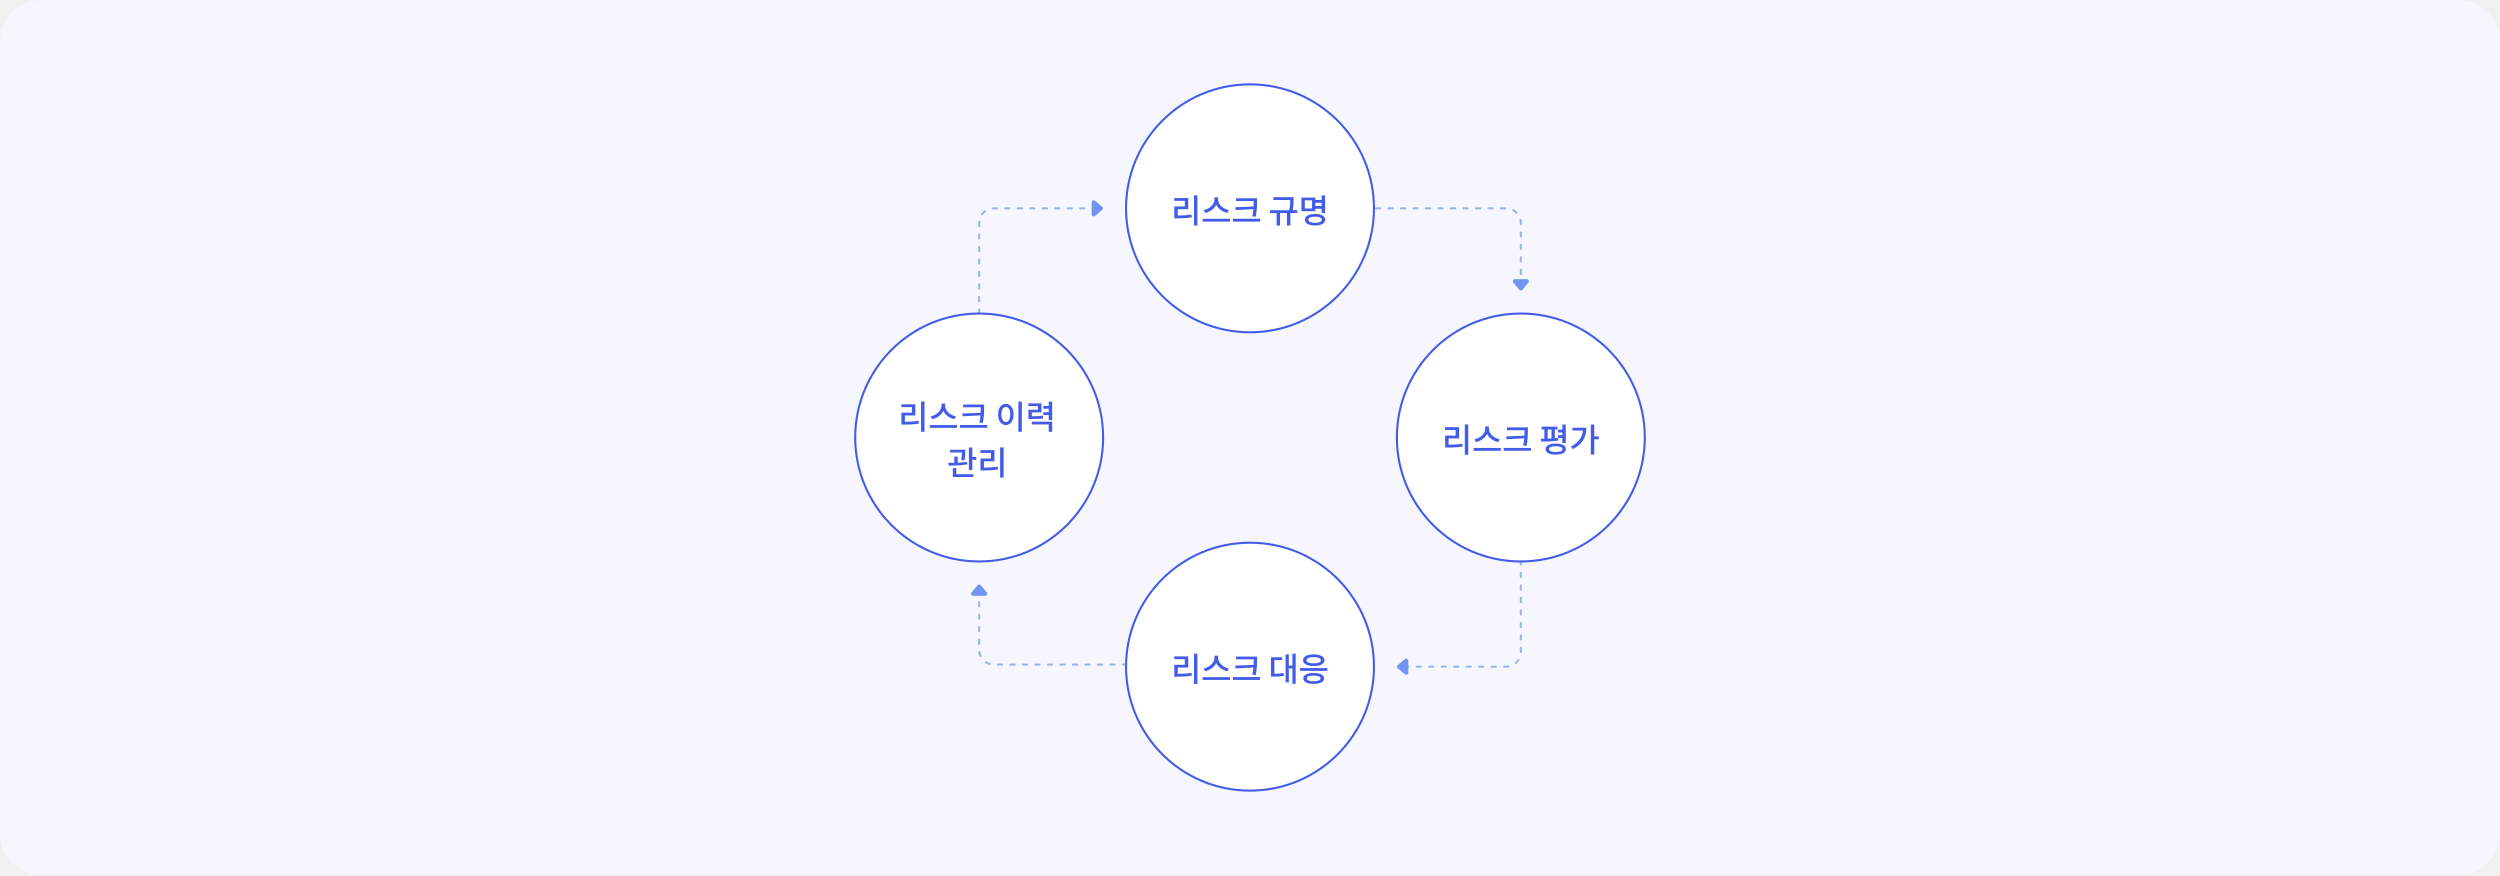
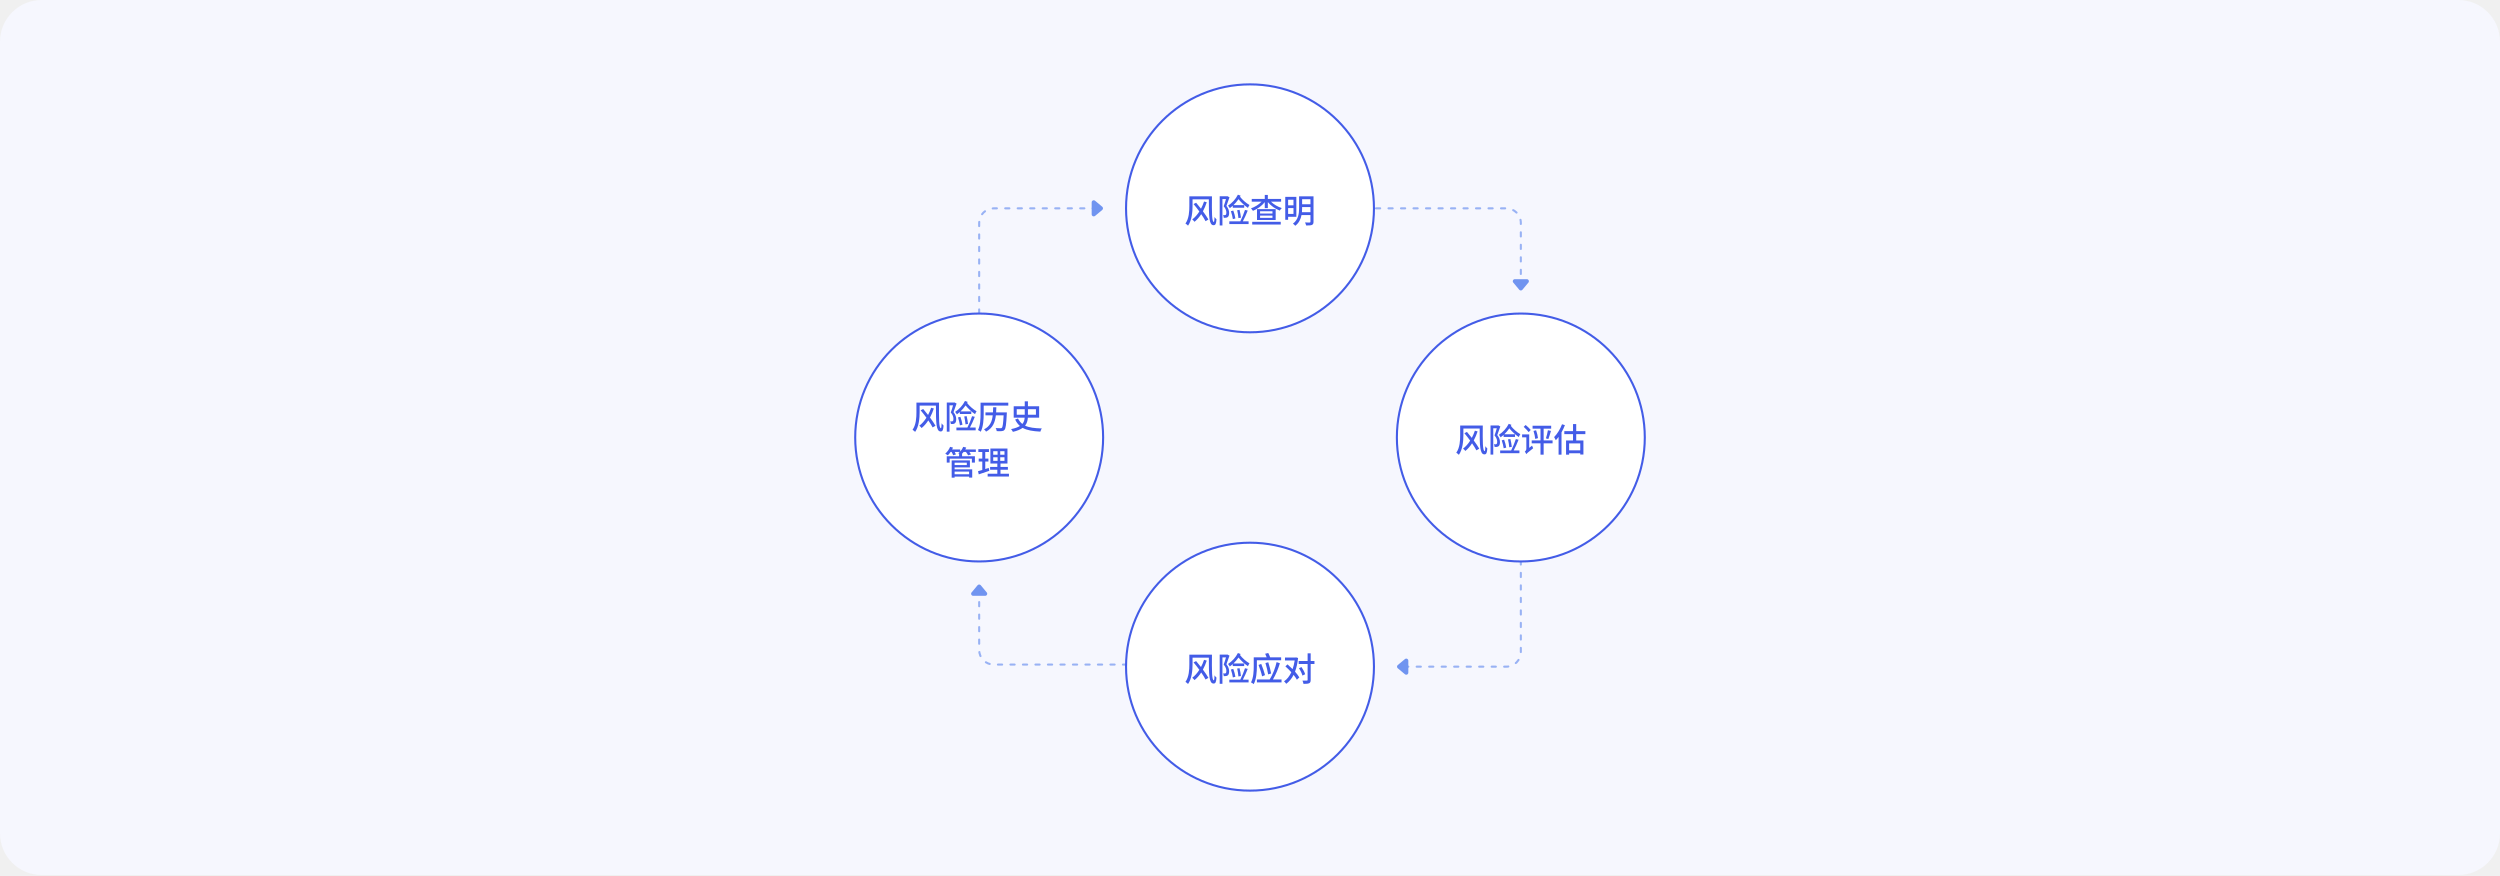
<svg xmlns="http://www.w3.org/2000/svg" width="1200" height="420" viewBox="0 0 1200 420" fill="none">
  <rect width="1200" height="420" rx="20" fill="#F6F7FE" />
  <path opacity="0.7" d="M526.5 100H477C473.134 100 470 103.134 470 107V187" stroke="#7094F0" stroke-linecap="round" stroke-dasharray="2 4" />
  <path opacity="0.7" d="M674 320L723 320C726.866 320 730 316.866 730 313L730 233" stroke="#7094F0" stroke-linecap="round" stroke-dasharray="2 4" />
  <path opacity="0.7" d="M470 283L470 312C470 315.866 473.134 319 477 319L557 319" stroke="#7094F0" stroke-linecap="round" stroke-dasharray="2 4" />
  <path opacity="0.7" d="M730 137.5L730 107C730 103.134 726.866 100 723 100L643 100" stroke="#7094F0" stroke-linecap="round" stroke-dasharray="2 4" />
  <path d="M469.232 280.922L466.367 284.36C465.824 285.011 466.287 286 467.135 286H472.865C473.713 286 474.176 285.011 473.633 284.36L470.768 280.922C470.368 280.442 469.632 280.442 469.232 280.922Z" fill="#7094F0" />
  <path d="M730.768 139.078L733.633 135.64C734.176 134.989 733.713 134 732.865 134L727.135 134C726.287 134 725.824 134.989 726.367 135.64L729.232 139.078C729.632 139.558 730.368 139.558 730.768 139.078Z" fill="#7094F0" />
  <path d="M529.078 99.232L525.64 96.367C524.989 95.824 524 96.287 524 97.135L524 102.865C524 103.713 524.989 104.176 525.64 103.633L529.078 100.768C529.558 100.368 529.558 99.632 529.078 99.232Z" fill="#7094F0" />
  <path d="M670.922 320.768L674.36 323.633C675.011 324.176 676 323.713 676 322.865L676 317.135C676 316.287 675.011 315.824 674.36 316.367L670.922 319.232C670.442 319.632 670.442 320.368 670.922 320.768Z" fill="#7094F0" />
  <circle cx="600" cy="100" r="59.5" fill="white" stroke="#435CE7" />
-   <path d="M565.327 100.424H570.367V95.064H563.631V96.408H568.703V99.096H563.663V104.824H564.895C567.439 104.824 569.599 104.744 572.079 104.312L571.903 102.968C569.615 103.336 567.615 103.448 565.327 103.464V100.424ZM573.103 93.752V108.264H574.767V93.752H573.103ZM589.844 100.84C586.996 100.328 584.676 98.104 584.676 95.8V94.712H582.932V95.8C582.932 98.088 580.612 100.312 577.764 100.84L578.468 102.2C580.82 101.72 582.852 100.216 583.796 98.232C584.74 100.216 586.772 101.72 589.124 102.2L589.844 100.84ZM577.316 105.016V106.376H590.404V105.016H577.316ZM592.905 99.48L593.113 100.824L601.641 100.392C601.561 101.448 601.401 102.584 601.097 103.88L602.729 104.024C603.369 100.984 603.369 99 603.369 96.904V95.16H593.305V96.488H601.753V96.904C601.753 97.64 601.753 98.376 601.721 99.144L592.905 99.48ZM591.785 105V106.36H604.841V105H591.785ZM622.669 100.904H620.509C620.925 98.584 620.925 96.92 620.925 95.656V94.648H611.197V95.992H619.293C619.293 97.208 619.261 98.792 618.845 100.904H609.597V102.264H612.781V108.248H614.413V102.264H617.741V108.248H619.389V102.264H622.669V100.904ZM629.778 100.056H626.306V96.168H629.778V100.056ZM634.386 97.352V98.872H631.378V97.352H634.386ZM631.378 100.216H634.386V102.296H636.034V93.784H634.386V96.008H631.378V94.856H624.69V101.368H631.378V100.216ZM631.218 106.952C629.17 106.952 628.002 106.424 628.002 105.464C628.002 104.52 629.17 103.992 631.218 103.992C633.266 103.992 634.45 104.52 634.45 105.464C634.45 106.424 633.266 106.952 631.218 106.952ZM631.218 102.696C628.21 102.696 626.354 103.72 626.354 105.464C626.354 107.208 628.21 108.232 631.218 108.232C634.242 108.232 636.098 107.208 636.098 105.464C636.098 103.72 634.242 102.696 631.218 102.696Z" fill="#435CE7" />
+   <path d="M577.943 96.728C577.559 97.88 577.063 99.08 576.471 100.184C575.687 99.176 574.871 98.2 574.135 97.32L572.903 97.944C573.815 99.032 574.791 100.28 575.687 101.512C574.679 103.08 573.511 104.44 572.263 105.32C572.615 105.576 573.095 106.104 573.367 106.456C574.535 105.528 575.639 104.264 576.583 102.792C577.447 104.04 578.199 105.24 578.663 106.168L580.039 105.368C579.431 104.28 578.471 102.872 577.399 101.416C578.135 100.056 578.759 98.584 579.239 97.08L577.943 96.728ZM570.887 94.248V98.856C570.887 101.368 570.743 104.888 569.015 107.304C569.351 107.48 569.991 108.008 570.263 108.312C572.119 105.704 572.423 101.56 572.423 98.856V95.688H580.247C580.263 103.928 580.295 108.104 582.535 108.104C583.463 108.104 583.767 107.352 583.911 105.272C583.623 105.032 583.223 104.536 582.983 104.168C582.951 105.432 582.839 106.536 582.647 106.536C581.655 106.536 581.671 101.944 581.735 94.248H570.887ZM591.725 99.72H597.213V98.456H592.061C592.941 97.608 593.773 96.648 594.477 95.608C595.709 97.128 597.469 98.76 599.021 99.784C599.181 99.384 599.485 98.76 599.757 98.408C598.157 97.512 596.301 95.88 595.213 94.44C595.309 94.264 595.389 94.088 595.485 93.912L594.189 93.448C593.165 95.56 591.341 97.512 589.453 98.712C589.709 98.984 590.157 99.608 590.317 99.912C590.797 99.56 591.261 99.192 591.725 98.776V99.72ZM595.661 104.488C595.565 103.48 595.293 101.944 594.989 100.744L593.837 100.904C594.093 102.104 594.381 103.656 594.445 104.696L595.661 104.488ZM592.989 104.856C592.845 103.816 592.429 102.264 591.981 101.064L590.829 101.368C591.245 102.584 591.645 104.152 591.773 105.176L592.989 104.856ZM589.181 94.168L588.973 94.216H585.453V108.216H586.765V95.56H588.461C588.173 96.616 587.773 97.96 587.373 99C588.413 100.2 588.653 101.272 588.653 102.088C588.653 102.568 588.573 102.968 588.349 103.128C588.221 103.224 588.077 103.256 587.885 103.272C587.661 103.288 587.389 103.272 587.069 103.256C587.277 103.608 587.389 104.184 587.405 104.536C587.773 104.552 588.157 104.552 588.461 104.52C588.797 104.456 589.085 104.36 589.309 104.2C589.773 103.848 589.981 103.176 589.981 102.232C589.981 101.272 589.725 100.136 588.685 98.84C589.165 97.608 589.709 96.024 590.157 94.712L589.181 94.168ZM597.597 100.76C597.085 102.424 596.125 104.728 595.341 106.232H590.077V107.544H599.325V106.232H596.557C597.357 104.792 598.253 102.76 598.909 101.064L597.597 100.76ZM601.059 107.784H614.755V106.456H601.059V107.784ZM610.787 102.488H604.835V101.416H610.787V102.488ZM610.787 104.568H604.835V103.48H610.787V104.568ZM603.363 100.392V105.608H612.323V100.392H603.363ZM614.931 96.792V95.496H608.563V93.576H607.091V95.496H600.835V96.792H605.571C604.275 98.168 602.323 99.4 600.467 100.008C600.771 100.312 601.203 100.856 601.411 101.208C603.523 100.36 605.683 98.824 607.091 97.016V99.912H608.563V97.016C610.019 98.776 612.179 100.296 614.291 101.08C614.499 100.712 614.963 100.152 615.267 99.88C613.363 99.272 611.379 98.136 610.051 96.792H614.931ZM620.873 95.864V98.552H618.297V95.864H620.873ZM618.297 102.68V99.88H620.873V102.68H618.297ZM622.249 104.056V94.504H616.921V105.496H618.297V104.056H622.249ZM624.937 101.864C625.001 101.192 625.017 100.536 625.017 99.928V99.4H629.017V101.864H624.937ZM629.017 95.608V98.04H625.017V95.608H629.017ZM630.489 94.232H623.561V99.912C623.561 102.36 623.289 105.352 620.617 107.352C620.937 107.56 621.513 108.072 621.721 108.376C623.529 107.016 624.361 105.112 624.729 103.224H629.017V106.424C629.017 106.696 628.905 106.792 628.633 106.808C628.345 106.808 627.369 106.824 626.409 106.792C626.633 107.176 626.873 107.832 626.953 108.232C628.297 108.232 629.177 108.2 629.737 107.96C630.281 107.72 630.489 107.272 630.489 106.44V94.232Z" fill="#435CE7" />
  <circle cx="600" cy="320" r="59.5" fill="white" stroke="#435CE7" />
-   <path d="M565.327 320.424H570.367V315.064H563.631V316.408H568.703V319.096H563.663V324.824H564.895C567.439 324.824 569.599 324.744 572.079 324.312L571.903 322.968C569.615 323.336 567.615 323.448 565.327 323.464V320.424ZM573.103 313.752V328.264H574.767V313.752H573.103ZM589.844 320.84C586.996 320.328 584.676 318.104 584.676 315.8V314.712H582.932V315.8C582.932 318.088 580.612 320.312 577.764 320.84L578.468 322.2C580.82 321.72 582.852 320.216 583.796 318.232C584.74 320.216 586.772 321.72 589.124 322.2L589.844 320.84ZM577.316 325.016V326.376H590.404V325.016H577.316ZM592.905 319.48L593.113 320.824L601.641 320.392C601.561 321.448 601.401 322.584 601.097 323.88L602.729 324.024C603.369 320.984 603.369 319 603.369 316.904V315.16H593.305V316.488H601.753V316.904C601.753 317.64 601.753 318.376 601.721 319.144L592.905 319.48ZM591.785 325V326.36H604.841V325H591.785ZM611.693 316.84H615.421V315.496H610.077V324.792H611.037C613.069 324.792 614.557 324.728 616.301 324.392L616.157 323.032C614.669 323.336 613.357 323.416 611.693 323.432V316.84ZM620.349 313.768V319.48H618.637V314.072H617.085V327.512H618.637V320.824H620.349V328.216H621.917V313.768H620.349ZM624.05 320.68V322.008H637.122V320.68H624.05ZM630.562 323.016C627.458 323.016 625.586 323.976 625.586 325.64C625.586 327.304 627.458 328.248 630.562 328.248C633.682 328.248 635.538 327.304 635.538 325.64C635.538 323.976 633.682 323.016 630.562 323.016ZM630.562 324.296C632.674 324.296 633.874 324.76 633.874 325.64C633.874 326.52 632.674 326.984 630.562 326.984C628.45 326.984 627.266 326.52 627.266 325.64C627.266 324.76 628.45 324.296 630.562 324.296ZM630.594 314.12C627.442 314.12 625.442 315.176 625.442 316.92C625.442 318.648 627.442 319.704 630.594 319.704C633.73 319.704 635.746 318.648 635.746 316.92C635.746 315.176 633.73 314.12 630.594 314.12ZM630.594 315.416C632.738 315.416 634.034 315.96 634.034 316.92C634.034 317.864 632.738 318.408 630.594 318.408C628.45 318.408 627.138 317.864 627.138 316.92C627.138 315.96 628.45 315.416 630.594 315.416Z" fill="#435CE7" />
+   <path d="M577.943 316.728C577.559 317.88 577.063 319.08 576.471 320.184C575.687 319.176 574.871 318.2 574.135 317.32L572.903 317.944C573.815 319.032 574.791 320.28 575.687 321.512C574.679 323.08 573.511 324.44 572.263 325.32C572.615 325.576 573.095 326.104 573.367 326.456C574.535 325.528 575.639 324.264 576.583 322.792C577.447 324.04 578.199 325.24 578.663 326.168L580.039 325.368C579.431 324.28 578.471 322.872 577.399 321.416C578.135 320.056 578.759 318.584 579.239 317.08L577.943 316.728ZM570.887 314.248V318.856C570.887 321.368 570.743 324.888 569.015 327.304C569.351 327.48 569.991 328.008 570.263 328.312C572.119 325.704 572.423 321.56 572.423 318.856V315.688H580.247C580.263 323.928 580.295 328.104 582.535 328.104C583.463 328.104 583.767 327.352 583.911 325.272C583.623 325.032 583.223 324.536 582.983 324.168C582.951 325.432 582.839 326.536 582.647 326.536C581.655 326.536 581.671 321.944 581.735 314.248H570.887ZM591.725 319.72H597.213V318.456H592.061C592.941 317.608 593.773 316.648 594.477 315.608C595.709 317.128 597.469 318.76 599.021 319.784C599.181 319.384 599.485 318.76 599.757 318.408C598.157 317.512 596.301 315.88 595.213 314.44C595.309 314.264 595.389 314.088 595.485 313.912L594.189 313.448C593.165 315.56 591.341 317.512 589.453 318.712C589.709 318.984 590.157 319.608 590.317 319.912C590.797 319.56 591.261 319.192 591.725 318.776V319.72ZM595.661 324.488C595.565 323.48 595.293 321.944 594.989 320.744L593.837 320.904C594.093 322.104 594.381 323.656 594.445 324.696L595.661 324.488ZM592.989 324.856C592.845 323.816 592.429 322.264 591.981 321.064L590.829 321.368C591.245 322.584 591.645 324.152 591.773 325.176L592.989 324.856ZM589.181 314.168L588.973 314.216H585.453V328.216H586.765V315.56H588.461C588.173 316.616 587.773 317.96 587.373 319C588.413 320.2 588.653 321.272 588.653 322.088C588.653 322.568 588.573 322.968 588.349 323.128C588.221 323.224 588.077 323.256 587.885 323.272C587.661 323.288 587.389 323.272 587.069 323.256C587.277 323.608 587.389 324.184 587.405 324.536C587.773 324.552 588.157 324.552 588.461 324.52C588.797 324.456 589.085 324.36 589.309 324.2C589.773 323.848 589.981 323.176 589.981 322.232C589.981 321.272 589.725 320.136 588.685 318.84C589.165 317.608 589.709 316.024 590.157 314.712L589.181 314.168ZM597.597 320.76C597.085 322.424 596.125 324.728 595.341 326.232H590.077V327.544H599.325V326.232H596.557C597.357 324.792 598.253 322.76 598.909 321.064L597.597 320.76ZM614.947 316.936V315.528H609.683C609.475 314.92 609.107 314.104 608.755 313.432L607.283 313.8C607.539 314.328 607.795 314.968 608.003 315.528H601.795V319.832C601.795 322.088 601.683 325.304 600.483 327.544C600.835 327.688 601.507 328.12 601.779 328.392C603.091 325.976 603.299 322.296 603.299 319.832V316.936H614.947ZM610.147 323.288C609.907 321.816 609.315 319.624 608.771 317.896L607.411 318.248C607.923 319.976 608.499 322.232 608.707 323.704L610.147 323.288ZM607.203 324.056C606.851 322.584 606.099 320.392 605.395 318.68L604.099 319.176C604.739 320.904 605.507 323.16 605.811 324.648L607.203 324.056ZM610.995 326.152C612.419 323.752 613.587 320.952 614.339 318.36L612.771 317.816C612.163 320.52 610.979 323.736 609.443 326.152H603.315V327.56H615.139V326.152H610.995ZM622.105 315.544L621.849 315.608H616.793V317.016H621.449C621.225 318.52 620.905 319.912 620.441 321.176C619.641 320.376 618.809 319.592 618.009 318.904L616.985 319.848C617.929 320.68 618.921 321.672 619.833 322.68C618.937 324.616 617.753 326.104 616.329 327.032C616.697 327.304 617.145 327.88 617.385 328.232C618.793 327.192 619.993 325.784 620.921 323.944C621.577 324.776 622.137 325.576 622.505 326.264L623.673 325.16C623.225 324.344 622.473 323.384 621.609 322.392C622.313 320.568 622.809 318.376 623.081 315.832L622.105 315.544ZM626.473 323.64C626.217 322.68 625.465 321.256 624.713 320.184L623.497 320.76C624.233 321.864 624.937 323.336 625.177 324.28L626.473 323.64ZM630.937 317.272H629.129V313.592H627.657V317.272H623.369V318.712H627.657V326.328C627.657 326.616 627.545 326.696 627.273 326.696C627.001 326.712 626.137 326.712 625.177 326.68C625.385 327.112 625.609 327.832 625.673 328.264C627.001 328.264 627.865 328.2 628.409 327.944C628.921 327.688 629.129 327.24 629.129 326.328V318.712H630.937V317.272Z" fill="#435CE7" />
  <circle cx="470" cy="210" r="59.5" fill="white" stroke="#435CE7" />
-   <path d="M434.327 199.424H439.367V194.064H432.631V195.408H437.703V198.096H432.663V203.824H433.895C436.439 203.824 438.599 203.744 441.079 203.312L440.903 201.968C438.615 202.336 436.615 202.448 434.327 202.464V199.424ZM442.103 192.752V207.264H443.767V192.752H442.103ZM458.844 199.84C455.996 199.328 453.676 197.104 453.676 194.8V193.712H451.932V194.8C451.932 197.088 449.612 199.312 446.764 199.84L447.468 201.2C449.82 200.72 451.852 199.216 452.796 197.232C453.74 199.216 455.772 200.72 458.124 201.2L458.844 199.84ZM446.316 204.016V205.376H459.404V204.016H446.316ZM461.905 198.48L462.113 199.824L470.641 199.392C470.561 200.448 470.401 201.584 470.097 202.88L471.729 203.024C472.369 199.984 472.369 198 472.369 195.904V194.16H462.305V195.488H470.753V195.904C470.753 196.64 470.753 197.376 470.721 198.144L461.905 198.48ZM460.785 204V205.36H473.841V204H460.785ZM488.821 192.768V207.264H490.485V192.768H488.821ZM482.789 193.84C480.645 193.84 479.077 195.824 479.077 198.928C479.077 202.064 480.645 204.032 482.789 204.032C484.949 204.032 486.517 202.064 486.517 198.928C486.517 195.824 484.949 193.84 482.789 193.84ZM482.789 195.328C484.053 195.328 484.933 196.688 484.933 198.928C484.933 201.2 484.053 202.56 482.789 202.56C481.541 202.56 480.661 201.2 480.661 198.928C480.661 196.688 481.541 195.328 482.789 195.328ZM500.57 199.472C499.002 199.744 497.674 199.808 495.258 199.808V197.936H499.882V193.616H493.61V194.944H498.25V196.672H493.642V201.152H494.698C497.53 201.152 499.002 201.104 500.746 200.8L500.57 199.472ZM495.258 203.744H503.386V207.264H505.034V202.4H495.258V203.744ZM503.386 192.784V194.864H500.794V196.192H503.386V197.888H500.794V199.216H503.386V201.68H505.034V192.784H503.386ZM462.979 220.976C463.331 219.104 463.331 217.68 463.331 216.704V215.872H456.067V217.216H461.715C461.699 218.112 461.651 219.248 461.363 220.8L462.979 220.976ZM464.179 221.696C462.755 221.92 461.203 222.016 459.699 222.08V219.168H458.067V222.128C457.043 222.16 456.051 222.16 455.187 222.16L455.363 223.504C457.875 223.504 461.283 223.424 464.291 222.896L464.179 221.696ZM459.027 224.672H457.363V228.96H467.187V227.616H459.027V224.672ZM466.723 219.36V214.784H465.059V225.632H466.723V220.72H468.643V219.36H466.723ZM472.296 221.424H477.336V216.064H470.6V217.408H475.672V220.096H470.632V225.824H471.864C474.408 225.824 476.568 225.744 479.048 225.312L478.872 223.968C476.584 224.336 474.584 224.448 472.296 224.464V221.424ZM480.072 214.752V229.264H481.736V214.752H480.072Z" fill="#435CE7" />
+   <path d="M446.943 195.728C446.559 196.88 446.063 198.08 445.471 199.184C444.687 198.176 443.871 197.2 443.135 196.32L441.903 196.944C442.815 198.032 443.791 199.28 444.687 200.512C443.679 202.08 442.511 203.44 441.263 204.32C441.615 204.576 442.095 205.104 442.367 205.456C443.535 204.528 444.639 203.264 445.583 201.792C446.447 203.04 447.199 204.24 447.663 205.168L449.039 204.368C448.431 203.28 447.471 201.872 446.399 200.416C447.135 199.056 447.759 197.584 448.239 196.08L446.943 195.728ZM439.887 193.248V197.856C439.887 200.368 439.743 203.888 438.015 206.304C438.351 206.48 438.991 207.008 439.263 207.312C441.119 204.704 441.423 200.56 441.423 197.856V194.688H449.247C449.263 202.928 449.295 207.104 451.535 207.104C452.463 207.104 452.767 206.352 452.911 204.272C452.623 204.032 452.223 203.536 451.983 203.168C451.951 204.432 451.839 205.536 451.647 205.536C450.655 205.536 450.671 200.944 450.735 193.248H439.887ZM460.725 198.72H466.213V197.456H461.061C461.941 196.608 462.773 195.648 463.477 194.608C464.709 196.128 466.469 197.76 468.021 198.784C468.181 198.384 468.485 197.76 468.757 197.408C467.157 196.512 465.301 194.88 464.213 193.44C464.309 193.264 464.389 193.088 464.485 192.912L463.189 192.448C462.165 194.56 460.341 196.512 458.453 197.712C458.709 197.984 459.157 198.608 459.317 198.912C459.797 198.56 460.261 198.192 460.725 197.776V198.72ZM464.661 203.488C464.565 202.48 464.293 200.944 463.989 199.744L462.837 199.904C463.093 201.104 463.381 202.656 463.445 203.696L464.661 203.488ZM461.989 203.856C461.845 202.816 461.429 201.264 460.981 200.064L459.829 200.368C460.245 201.584 460.645 203.152 460.773 204.176L461.989 203.856ZM458.181 193.168L457.973 193.216H454.453V207.216H455.765V194.56H457.461C457.173 195.616 456.773 196.96 456.373 198C457.413 199.2 457.653 200.272 457.653 201.088C457.653 201.568 457.573 201.968 457.349 202.128C457.221 202.224 457.077 202.256 456.885 202.272C456.661 202.288 456.389 202.272 456.069 202.256C456.277 202.608 456.389 203.184 456.405 203.536C456.773 203.552 457.157 203.552 457.461 203.52C457.797 203.456 458.085 203.36 458.309 203.2C458.773 202.848 458.981 202.176 458.981 201.232C458.981 200.272 458.725 199.136 457.685 197.84C458.165 196.608 458.709 195.024 459.157 193.712L458.181 193.168ZM466.597 199.76C466.085 201.424 465.125 203.728 464.341 205.232H459.077V206.544H468.325V205.232H465.557C466.357 203.792 467.253 201.76 467.909 200.064L466.597 199.76ZM478.139 197.952C478.203 197.152 478.219 196.336 478.251 195.488H476.715C476.699 196.336 476.667 197.152 476.619 197.952H473.019V199.36H476.507C476.187 202.224 475.275 204.624 472.331 206.08C472.683 206.352 473.131 206.816 473.307 207.184C476.571 205.472 477.627 202.672 478.011 199.36H481.739C481.531 203.312 481.307 204.944 480.891 205.344C480.699 205.52 480.523 205.568 480.219 205.552C479.835 205.552 478.891 205.552 477.915 205.472C478.203 205.888 478.395 206.512 478.427 206.944C479.371 206.992 480.315 207.008 480.843 206.944C481.419 206.896 481.819 206.752 482.171 206.304C482.763 205.648 483.003 203.712 483.259 198.624C483.275 198.432 483.291 197.952 483.291 197.952H478.139ZM483.979 193.296H470.667V198.592C470.667 200.96 470.571 204.16 469.435 206.416C469.803 206.576 470.475 206.976 470.763 207.232C471.995 204.816 472.171 201.136 472.171 198.592V194.688H483.979V193.296ZM488.033 196.416H491.873V199.072H488.033V196.416ZM497.249 196.416V199.072H493.409V196.416H497.249ZM498.785 200.496V194.992H493.409V192.64H491.873V194.992H486.577V200.496H491.841C491.761 201.6 491.489 202.624 490.721 203.504C489.905 202.832 489.185 201.984 488.625 200.88L487.265 201.376C487.889 202.672 488.641 203.68 489.569 204.464C488.593 205.088 487.233 205.584 485.313 205.968C485.633 206.304 486.033 206.944 486.193 207.296C488.305 206.8 489.809 206.144 490.865 205.376C493.009 206.576 495.809 206.992 499.377 207.184C499.489 206.672 499.793 206.016 500.065 205.648C496.625 205.552 494.001 205.264 492.033 204.304C492.945 203.184 493.281 201.872 493.377 200.496H498.785ZM465.173 226.384V227.648H458.213V226.384H465.173ZM464.069 222.096V223.232H458.213V222.096H464.069ZM458.213 224.336H465.557V220.992H456.805V229.28H458.213V228.784H465.173V229.248H466.661V225.264H458.213V224.336ZM468.405 215.728H463.349C463.509 215.44 463.669 215.136 463.797 214.832L462.357 214.48C462.037 215.296 461.525 216.08 460.901 216.736V215.728H457.013C457.173 215.44 457.317 215.136 457.445 214.848L456.053 214.48C455.557 215.712 454.677 216.944 453.733 217.744C454.085 217.936 454.661 218.32 454.949 218.56C455.397 218.128 455.861 217.568 456.277 216.944H456.773C457.077 217.488 457.397 218.112 457.525 218.528L458.853 218.128C458.741 217.808 458.517 217.376 458.277 216.944H460.693C460.453 217.168 460.197 217.392 459.941 217.568C460.085 217.632 460.261 217.728 460.453 217.824H460.373V218.992H454.437V222.048H455.829V220.16H466.501V222.048H467.957V218.992H461.797V217.824H461.765C462.037 217.552 462.293 217.264 462.533 216.944H463.669C464.085 217.488 464.517 218.128 464.677 218.56L466.069 218.144C465.909 217.792 465.605 217.36 465.301 216.944H468.405V215.728ZM474.587 224.592C474.043 224.784 473.467 224.96 472.923 225.136V221.52H474.443V220.144H472.923V216.96H474.699V215.584H469.611V216.96H471.499V220.144H469.771V221.52H471.499V225.584C470.731 225.824 470.027 226.016 469.451 226.176L469.803 227.696C471.243 227.232 473.099 226.608 474.843 226L474.587 224.592ZM476.747 219.472H478.843V221.232H476.747V219.472ZM476.747 216.56H478.843V218.288H476.747V216.56ZM482.155 218.288H480.107V216.56H482.155V218.288ZM482.155 221.232H480.107V219.472H482.155V221.232ZM480.235 227.392V225.488H483.787V224.144H480.235V222.496H483.579V215.296H475.387V222.496H478.715V224.144H475.243V225.488H478.715V227.392H474.075V228.752H484.299V227.392H480.235Z" fill="#435CE7" />
  <circle cx="730" cy="210" r="59.5" fill="white" stroke="#435CE7" />
-   <path d="M695.327 210.424H700.367V205.064H693.631V206.408H698.703V209.096H693.663V214.824H694.895C697.439 214.824 699.599 214.744 702.079 214.312L701.903 212.968C699.615 213.336 697.615 213.448 695.327 213.464V210.424ZM703.103 203.752V218.264H704.767V203.752H703.103ZM719.844 210.84C716.996 210.328 714.676 208.104 714.676 205.8V204.712H712.932V205.8C712.932 208.088 710.612 210.312 707.764 210.84L708.468 212.2C710.82 211.72 712.852 210.216 713.796 208.232C714.74 210.216 716.772 211.72 719.124 212.2L719.844 210.84ZM707.316 215.016V216.376H720.404V215.016H707.316ZM722.905 209.48L723.113 210.824L731.641 210.392C731.561 211.448 731.401 212.584 731.097 213.88L732.729 214.024C733.369 210.984 733.369 209 733.369 206.904V205.16H723.305V206.488H731.753V206.904C731.753 207.64 731.753 208.376 731.721 209.144L722.905 209.48ZM721.785 215V216.36H734.841V215H721.785ZM749.917 212.664H751.565V203.784H749.917V206.248H747.821V207.576H749.917V208.888H747.821V210.216H749.917V212.664ZM742.877 206.152H744.717V210.504C744.093 210.536 743.485 210.552 742.877 210.568V206.152ZM747.933 210.248C747.405 210.312 746.861 210.376 746.301 210.392V206.152H747.597V204.808H739.981V206.152H741.293V210.6C740.701 210.6 740.125 210.6 739.597 210.6L739.789 211.96C742.109 211.96 745.309 211.912 748.029 211.448L747.933 210.248ZM746.749 216.968C744.685 216.968 743.533 216.472 743.533 215.592C743.533 214.68 744.685 214.2 746.749 214.2C748.813 214.2 749.981 214.68 749.981 215.592C749.981 216.472 748.813 216.968 746.749 216.968ZM746.749 212.92C743.725 212.92 741.885 213.896 741.885 215.592C741.885 217.256 743.725 218.232 746.749 218.232C749.773 218.232 751.629 217.256 751.629 215.592C751.629 213.896 749.773 212.92 746.749 212.92ZM754.77 205.304V206.648H759.826C759.49 209.976 757.586 212.52 754.05 214.328L754.962 215.592C759.682 213.208 761.474 209.496 761.474 205.304H754.77ZM767.442 209.48H765.25V203.768H763.602V218.216H765.25V210.856H767.442V209.48Z" fill="#435CE7" />
+   <path d="M707.943 206.728C707.559 207.88 707.063 209.08 706.471 210.184C705.687 209.176 704.871 208.2 704.135 207.32L702.903 207.944C703.815 209.032 704.791 210.28 705.687 211.512C704.679 213.08 703.511 214.44 702.263 215.32C702.615 215.576 703.095 216.104 703.367 216.456C704.535 215.528 705.639 214.264 706.583 212.792C707.447 214.04 708.199 215.24 708.663 216.168L710.039 215.368C709.431 214.28 708.471 212.872 707.399 211.416C708.135 210.056 708.759 208.584 709.239 207.08L707.943 206.728ZM700.887 204.248V208.856C700.887 211.368 700.743 214.888 699.015 217.304C699.351 217.48 699.991 218.008 700.263 218.312C702.119 215.704 702.423 211.56 702.423 208.856V205.688H710.247C710.263 213.928 710.295 218.104 712.535 218.104C713.463 218.104 713.767 217.352 713.911 215.272C713.623 215.032 713.223 214.536 712.983 214.168C712.951 215.432 712.839 216.536 712.647 216.536C711.655 216.536 711.671 211.944 711.735 204.248H700.887ZM721.725 209.72H727.213V208.456H722.061C722.941 207.608 723.773 206.648 724.477 205.608C725.709 207.128 727.469 208.76 729.021 209.784C729.181 209.384 729.485 208.76 729.757 208.408C728.157 207.512 726.301 205.88 725.213 204.44C725.309 204.264 725.389 204.088 725.485 203.912L724.189 203.448C723.165 205.56 721.341 207.512 719.453 208.712C719.709 208.984 720.157 209.608 720.317 209.912C720.797 209.56 721.261 209.192 721.725 208.776V209.72ZM725.661 214.488C725.565 213.48 725.293 211.944 724.989 210.744L723.837 210.904C724.093 212.104 724.381 213.656 724.445 214.696L725.661 214.488ZM722.989 214.856C722.845 213.816 722.429 212.264 721.981 211.064L720.829 211.368C721.245 212.584 721.645 214.152 721.773 215.176L722.989 214.856ZM719.181 204.168L718.973 204.216H715.453V218.216H716.765V205.56H718.461C718.173 206.616 717.773 207.96 717.373 209C718.413 210.2 718.653 211.272 718.653 212.088C718.653 212.568 718.573 212.968 718.349 213.128C718.221 213.224 718.077 213.256 717.885 213.272C717.661 213.288 717.389 213.272 717.069 213.256C717.277 213.608 717.389 214.184 717.405 214.536C717.773 214.552 718.157 214.552 718.461 214.52C718.797 214.456 719.085 214.36 719.309 214.2C719.773 213.848 719.981 213.176 719.981 212.232C719.981 211.272 719.725 210.136 718.685 208.84C719.165 207.608 719.709 206.024 720.157 204.712L719.181 204.168ZM727.597 210.76C727.085 212.424 726.125 214.728 725.341 216.232H720.077V217.544H729.325V216.232H726.557C727.357 214.792 728.253 212.76 728.909 211.064L727.597 210.76ZM734.755 206.376C734.243 205.704 733.139 204.696 732.307 203.992L731.379 204.888C732.211 205.656 733.267 206.728 733.763 207.416L734.755 206.376ZM734.019 214.968V208.504H730.611V209.928H732.643V215.416C732.643 216.104 732.211 216.536 731.907 216.744C732.147 217.032 732.467 217.624 732.595 217.976C732.835 217.64 733.267 217.272 735.923 215.16C735.763 214.856 735.507 214.28 735.379 213.912L734.019 214.968ZM745.235 211.384H740.947V205.768H744.563V204.344H735.635V205.768H739.443V211.384H735.219V212.792H739.443V218.248H740.947V212.792H745.235V211.384ZM736.083 206.84C736.483 208.04 736.819 209.624 736.915 210.68L738.243 210.312C738.131 209.304 737.779 207.736 737.331 206.52L736.083 206.84ZM743.203 210.744C743.603 209.752 744.067 208.184 744.467 206.84L742.995 206.504C742.819 207.704 742.387 209.384 742.035 210.424L743.203 210.744ZM749.769 203.64C748.905 205.976 747.481 208.312 745.977 209.8C746.217 210.152 746.649 210.952 746.793 211.304C747.241 210.84 747.689 210.296 748.121 209.704V218.232H749.529V207.528C750.153 206.424 750.729 205.24 751.161 204.072L749.769 203.64ZM758.521 216.168H753.177V212.824H758.521V216.168ZM760.969 208.392V206.952H756.585V203.56H755.049V206.952H750.873V208.392H755.049V211.416H751.705V218.248H753.177V217.576H758.521V218.184H760.041V211.416H756.585V208.392H760.969Z" fill="#435CE7" />
</svg>
